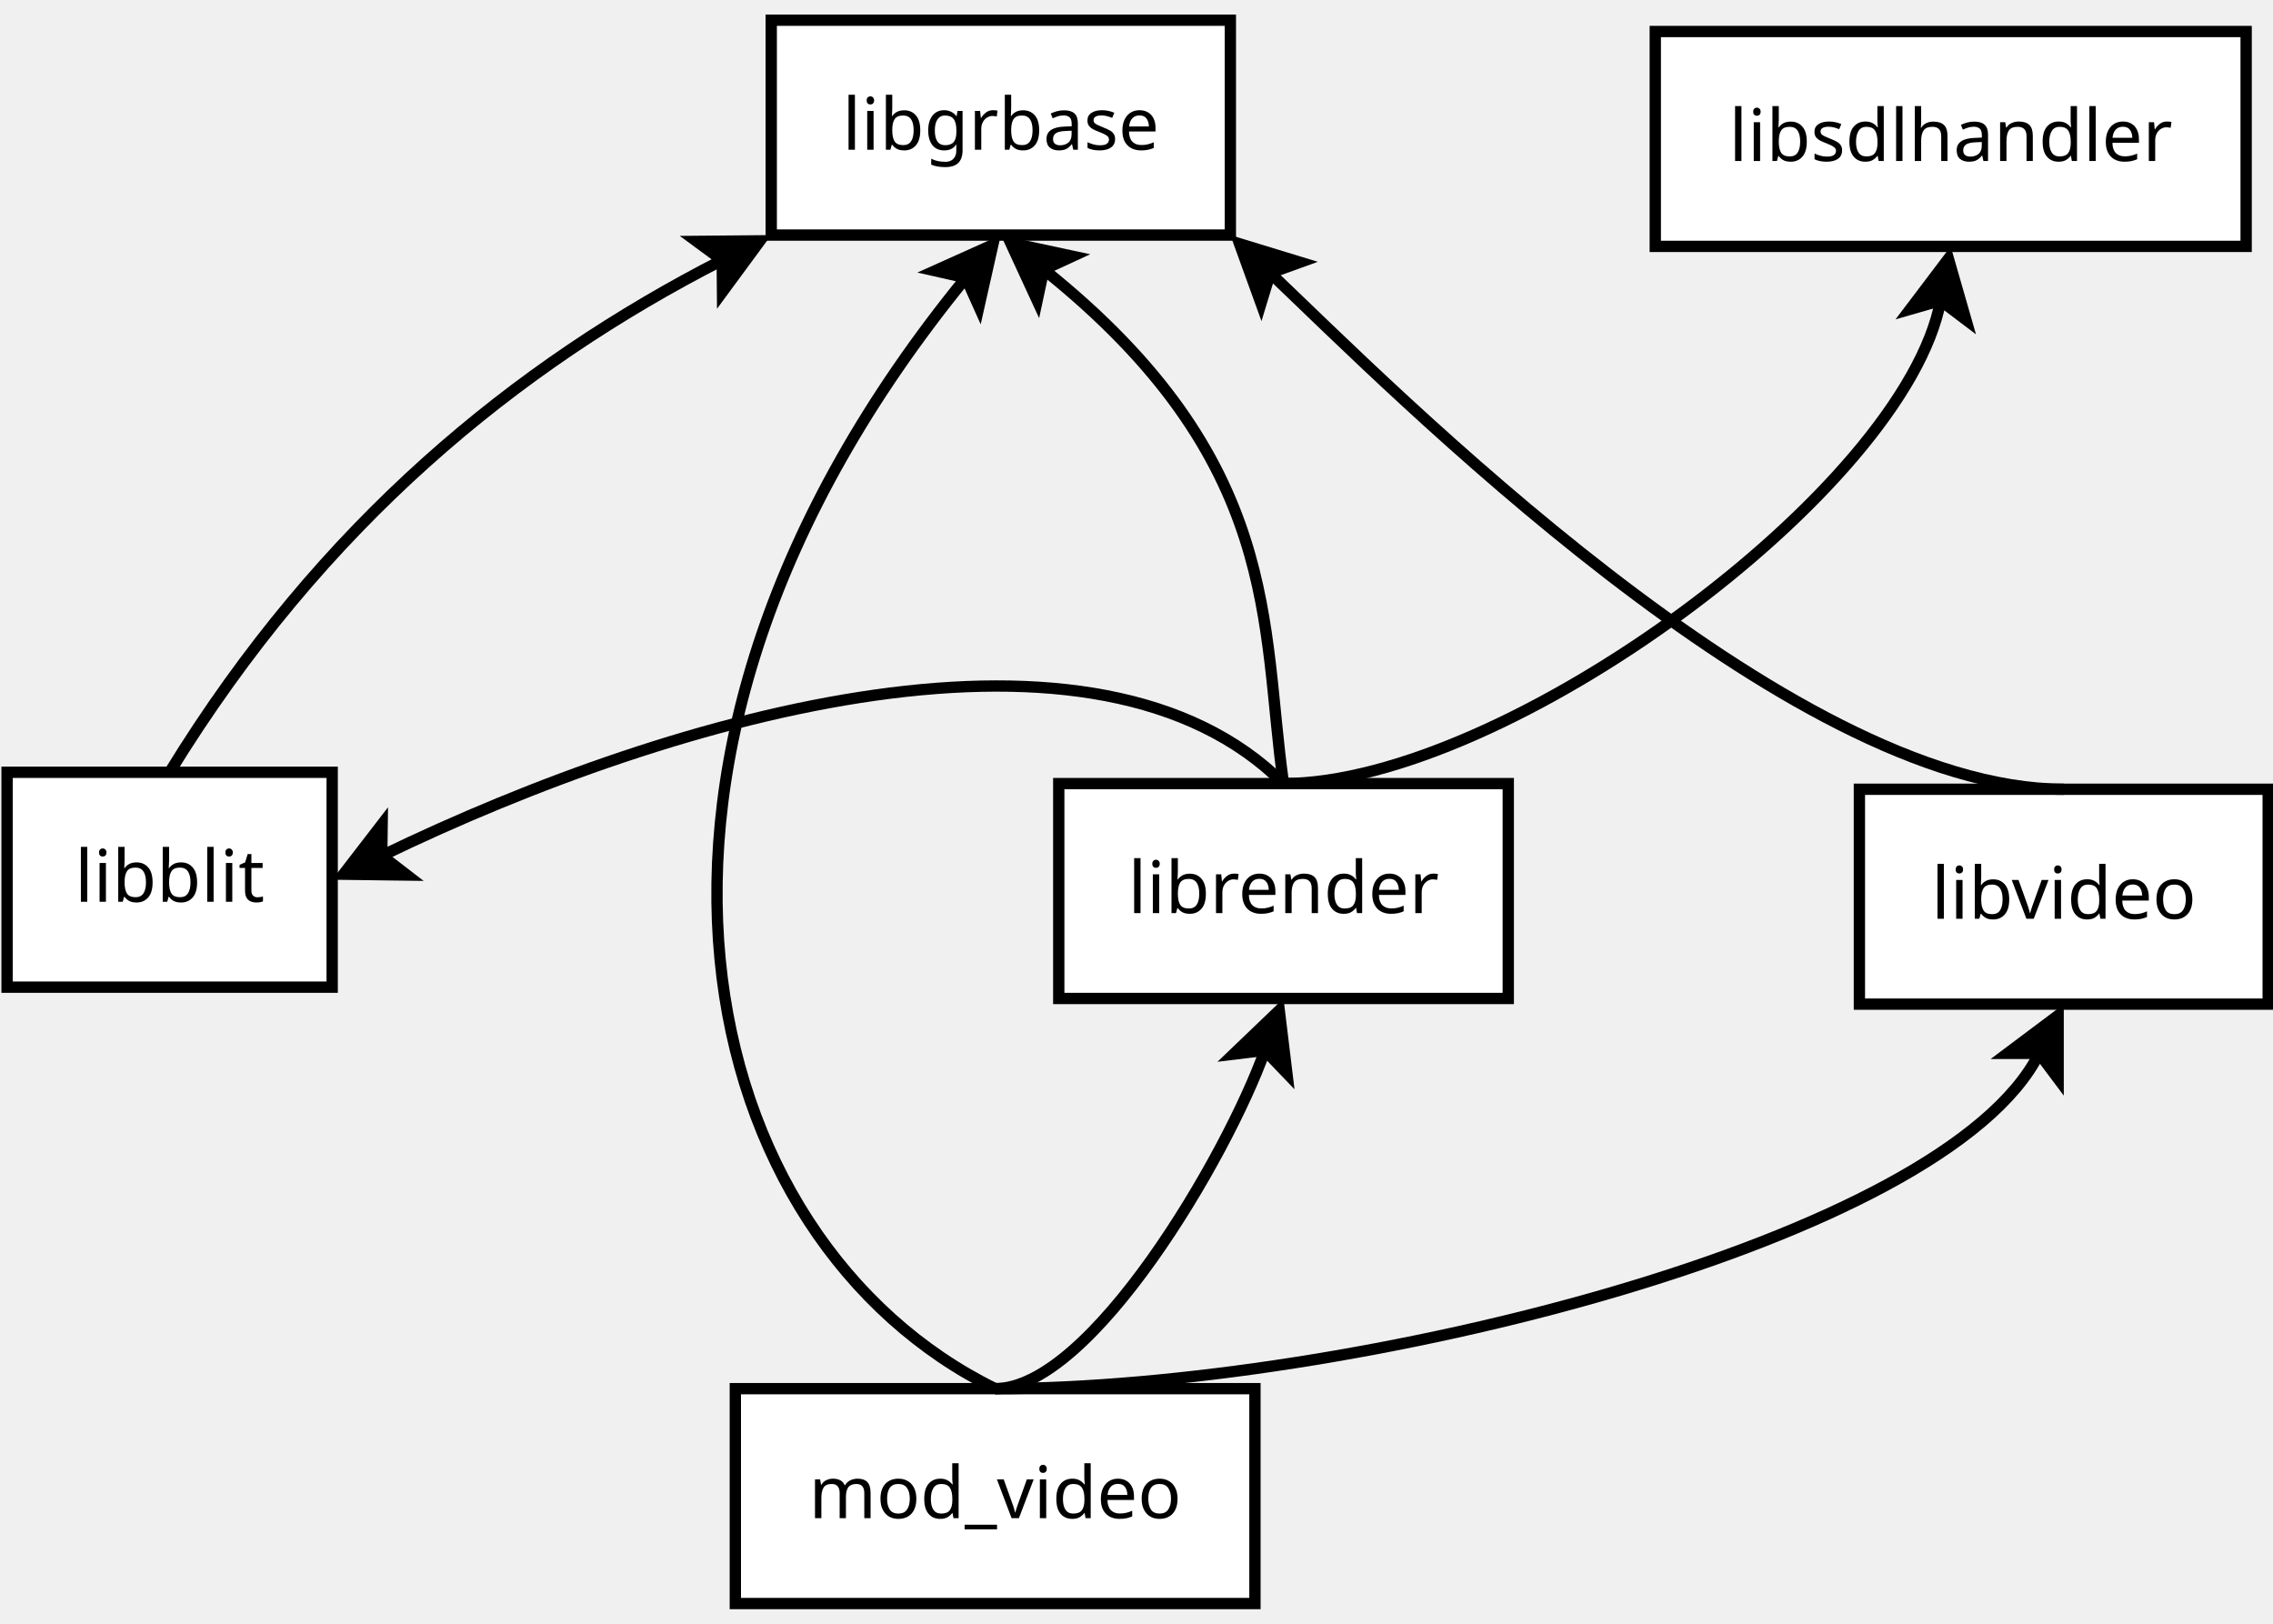
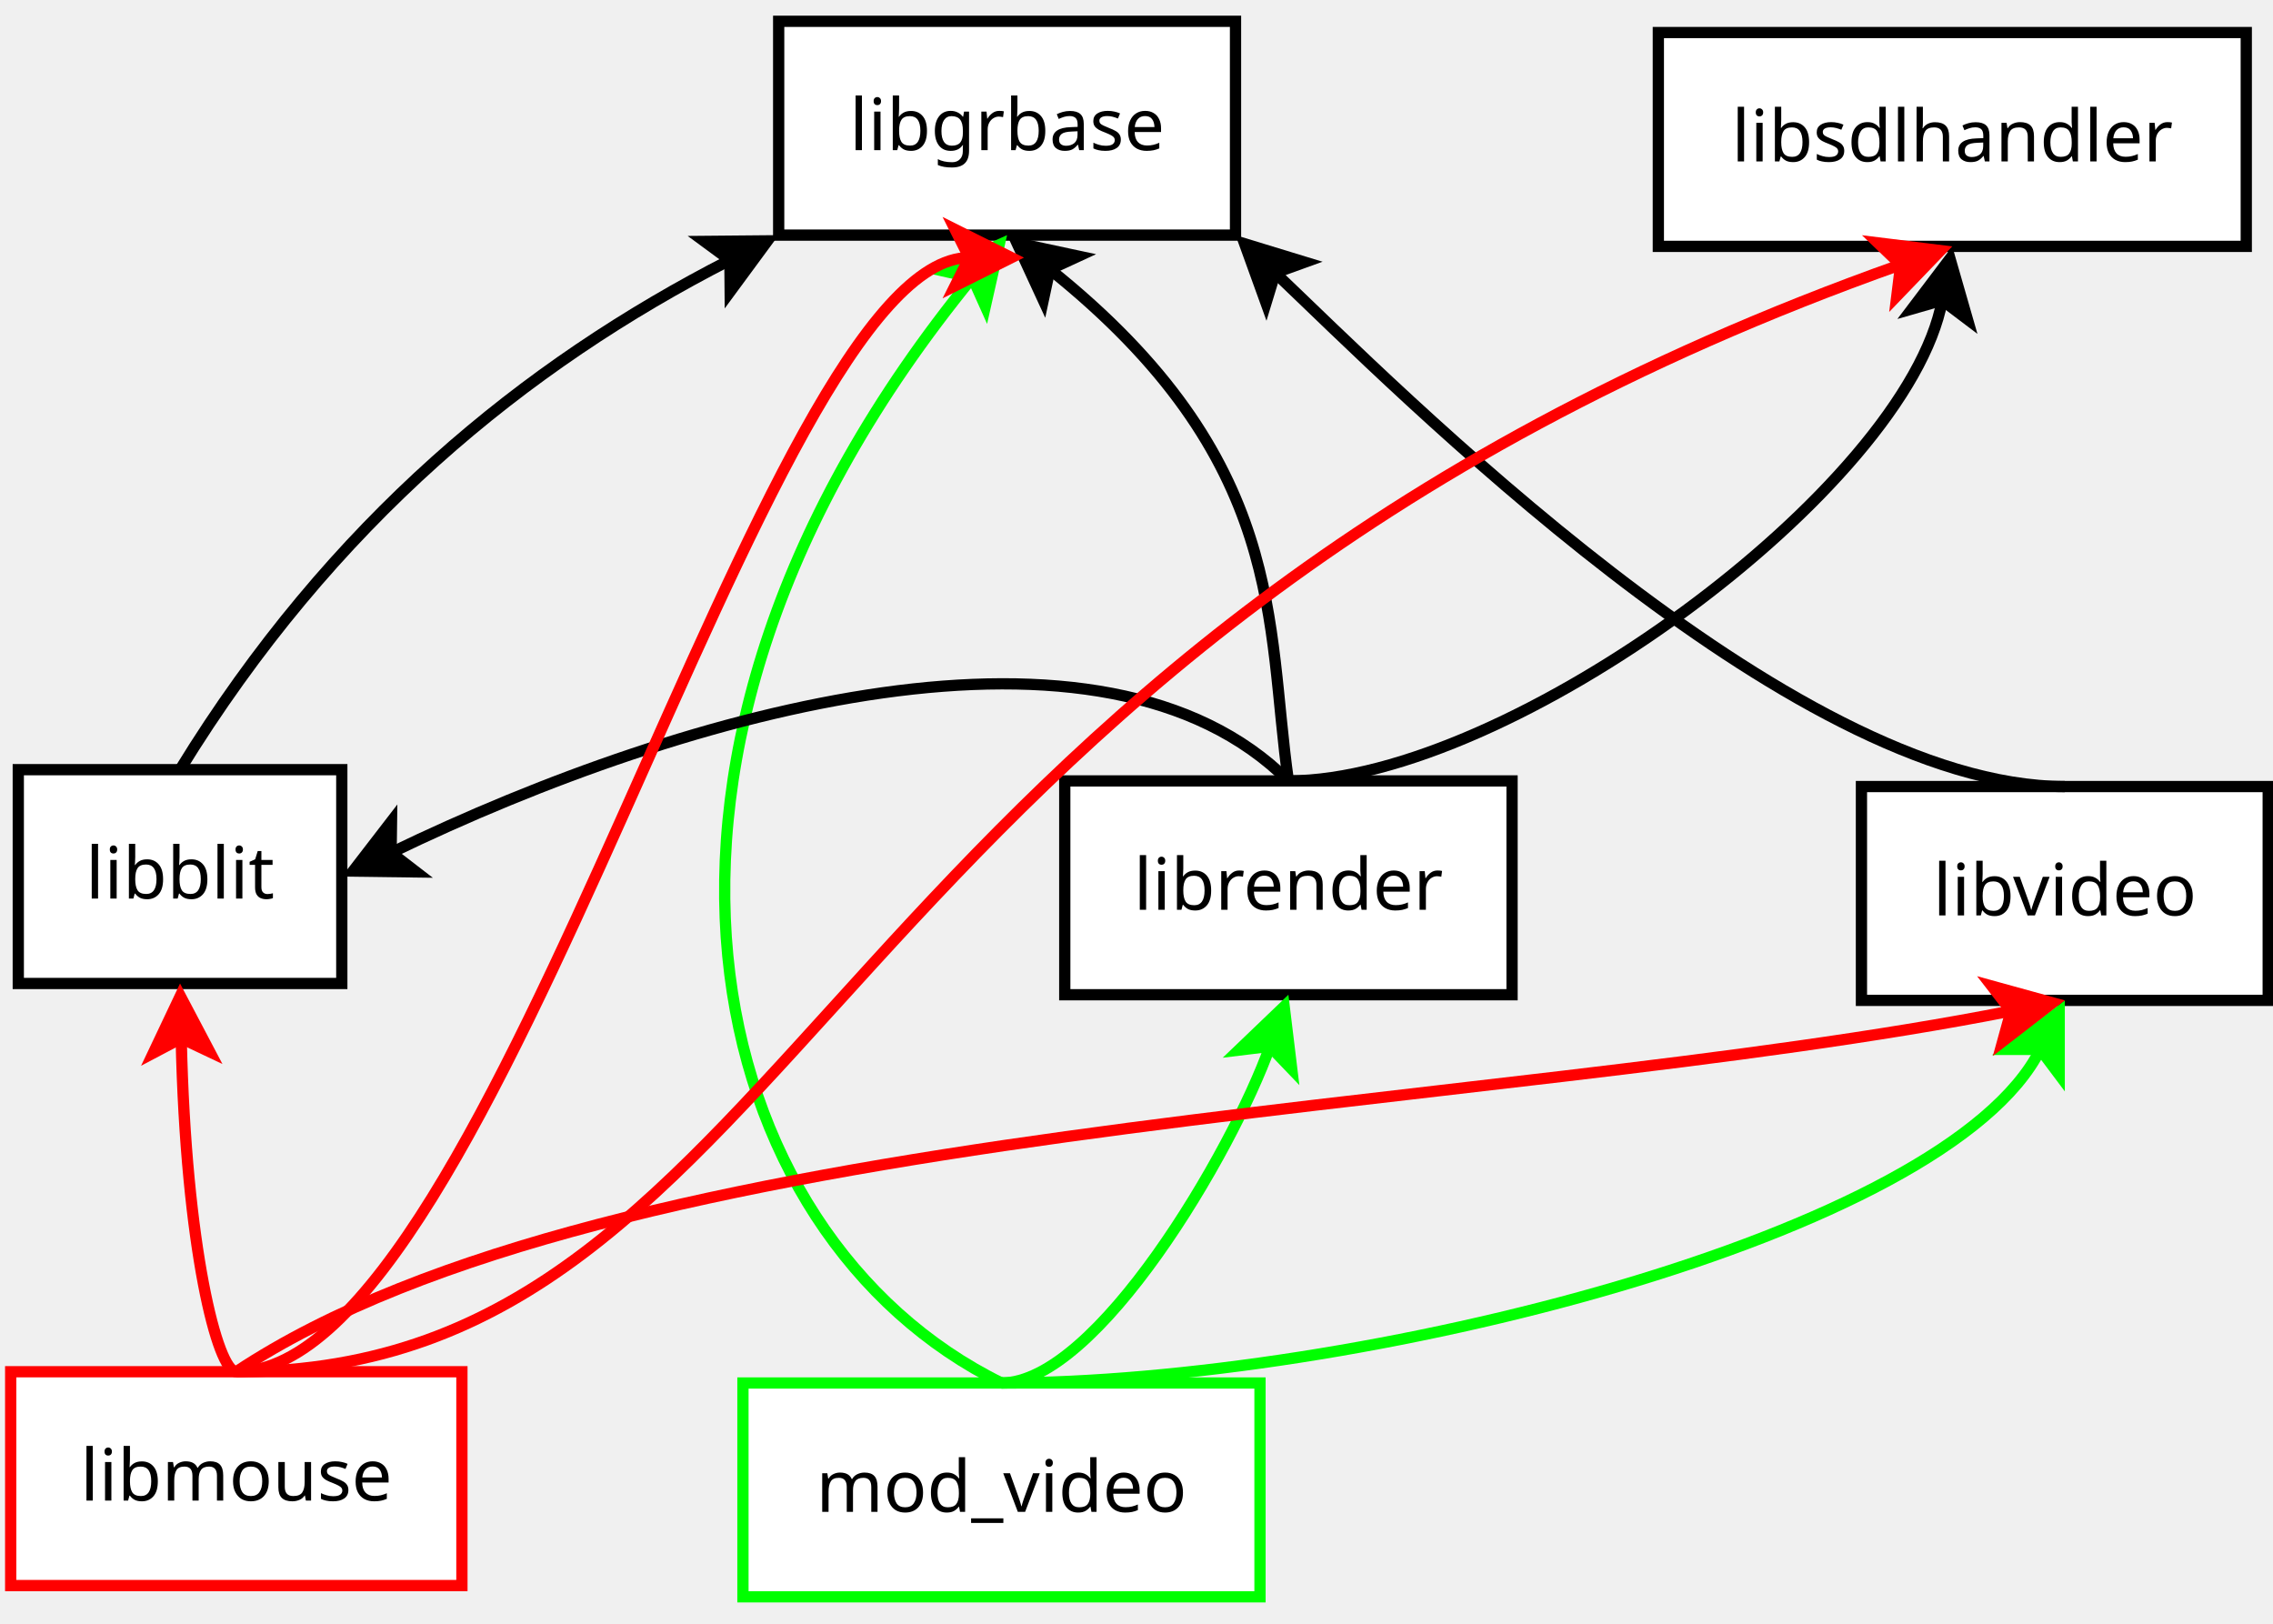
- <svg xmlns="http://www.w3.org/2000/svg" width="21cm" height="15cm" viewBox="283 59 402 282">
+ <svg xmlns="http://www.w3.org/2000/svg" width="21cm" height="15cm" viewBox="281 59 404 283">
  <g>
    <rect style="fill: #ffffff" x="419.4" y="60" width="81.2" height="38" />
    <rect style="fill: none; fill-opacity:0; stroke-width: 2; stroke: #000000" x="419.4" y="60" width="81.2" height="38" />
    <text style="fill: #000000;text-anchor:middle;font-size:12.8;font-family:sanserif;font-style:normal;font-weight:normal" x="460" y="82.9">
      <tspan x="460" y="82.9">libgrbase</tspan>
    </text>
  </g>
  <g>
    <rect style="fill: #ffffff" x="413.05" y="302" width="91.9" height="38" />
-     <rect style="fill: none; fill-opacity:0; stroke-width: 2; stroke: #000000" x="413.05" y="302" width="91.9" height="38" />
+     <rect style="fill: none; fill-opacity:0; stroke-width: 2; stroke: #00ff00" x="413.05" y="302" width="91.9" height="38" />
    <text style="fill: #000000;text-anchor:middle;font-size:12.8;font-family:sanserif;font-style:normal;font-weight:normal" x="459" y="324.9">
      <tspan x="459" y="324.9">mod_video</tspan>
    </text>
  </g>
  <g>
    <rect style="fill: #ffffff" x="470.25" y="195" width="79.5" height="38" />
    <rect style="fill: none; fill-opacity:0; stroke-width: 2; stroke: #000000" x="470.25" y="195" width="79.5" height="38" />
    <text style="fill: #000000;text-anchor:middle;font-size:12.8;font-family:sanserif;font-style:normal;font-weight:normal" x="510" y="217.9">
      <tspan x="510" y="217.9">librender</tspan>
    </text>
  </g>
  <g>
    <rect style="fill: #ffffff" x="611.85" y="196" width="72.3" height="38" />
    <rect style="fill: none; fill-opacity:0; stroke-width: 2; stroke: #000000" x="611.85" y="196" width="72.3" height="38" />
    <text style="fill: #000000;text-anchor:middle;font-size:12.8;font-family:sanserif;font-style:normal;font-weight:normal" x="648" y="218.9">
      <tspan x="648" y="218.9">libvideo</tspan>
    </text>
  </g>
  <g>
-     <path style="fill: none; fill-opacity:0; stroke-width: 2; stroke: #000000" d="M 459 302 C 406,276 384,191 453.839,105.539" />
-     <polygon style="fill: #000000" points="458.585,99.731 456.129,110.639 453.839,105.539 448.386,104.311 " />
-     <polygon style="fill: none; fill-opacity:0; stroke-width: 2; stroke: #000000" points="458.585,99.731 456.129,110.639 453.839,105.539 448.386,104.311 " />
+     <path style="fill: none; fill-opacity:0; stroke-width: 2; stroke: #00ff00" d="M 459 302 C 406,276 384,191 453.839,105.539" />
+     <polygon style="fill: #00ff00" points="458.585,99.731 456.129,110.639 453.839,105.539 448.386,104.311 " />
+     <polygon style="fill: none; fill-opacity:0; stroke-width: 2; stroke: #00ff00" points="458.585,99.731 456.129,110.639 453.839,105.539 448.386,104.311 " />
  </g>
  <g>
-     <path style="fill: none; fill-opacity:0; stroke-width: 2; stroke: #000000" d="M 459 302 C 475.932,302 500,261 506.725,242.169" />
-     <polygon style="fill: #000000" points="509.248,235.106 510.593,246.205 506.725,242.169 501.176,242.842 " />
-     <polygon style="fill: none; fill-opacity:0; stroke-width: 2; stroke: #000000" points="509.248,235.106 510.593,246.205 506.725,242.169 501.176,242.842 " />
+     <path style="fill: none; fill-opacity:0; stroke-width: 2; stroke: #00ff00" d="M 459 302 C 475.932,302 500,261 506.725,242.169" />
+     <polygon style="fill: #00ff00" points="509.248,235.106 510.593,246.205 506.725,242.169 501.176,242.842 " />
+     <polygon style="fill: none; fill-opacity:0; stroke-width: 2; stroke: #00ff00" points="509.248,235.106 510.593,246.205 506.725,242.169 501.176,242.842 " />
  </g>
  <g>
-     <path style="fill: none; fill-opacity:0; stroke-width: 2; stroke: #000000" d="M 459 302 C 521.748,302 627,276 643.646,242.708" />
-     <polygon style="fill: #000000" points="647,236 647,247.18 643.646,242.708 638.056,242.708 " />
-     <polygon style="fill: none; fill-opacity:0; stroke-width: 2; stroke: #000000" points="647,236 647,247.18 643.646,242.708 638.056,242.708 " />
+     <path style="fill: none; fill-opacity:0; stroke-width: 2; stroke: #00ff00" d="M 459 302 C 521.748,302 627,276 643.646,242.708" />
+     <polygon style="fill: #00ff00" points="647,236 647,247.18 643.646,242.708 638.056,242.708 " />
+     <polygon style="fill: none; fill-opacity:0; stroke-width: 2; stroke: #00ff00" points="647,236 647,247.18 643.646,242.708 638.056,242.708 " />
  </g>
  <g>
    <rect style="fill: #ffffff" x="575.75" y="62" width="104.5" height="38" />
    <rect style="fill: none; fill-opacity:0; stroke-width: 2; stroke: #000000" x="575.75" y="62" width="104.5" height="38" />
    <text style="fill: #000000;text-anchor:middle;font-size:12.8;font-family:sanserif;font-style:normal;font-weight:normal" x="628" y="84.9">
      <tspan x="628" y="84.9">libsdlhandler</tspan>
    </text>
  </g>
  <g>
    <rect style="fill: #ffffff" x="284.25" y="193" width="57.5" height="38" />
    <rect style="fill: none; fill-opacity:0; stroke-width: 2; stroke: #000000" x="284.25" y="193" width="57.5" height="38" />
    <text style="fill: #000000;text-anchor:middle;font-size:12.8;font-family:sanserif;font-style:normal;font-weight:normal" x="313" y="215.9">
      <tspan x="313" y="215.9">libblit</tspan>
    </text>
  </g>
  <g>
    <path style="fill: none; fill-opacity:0; stroke-width: 2; stroke: #000000" d="M 510 195 C 477,162 403.75,182 350.514,207.759" />
    <polygon style="fill: #000000" points="343.763,211.026 350.587,202.17 350.514,207.759 354.942,211.171 " />
    <polygon style="fill: none; fill-opacity:0; stroke-width: 2; stroke: #000000" points="343.763,211.026 350.587,202.17 350.514,207.759 354.942,211.171 " />
  </g>
  <g>
    <path style="fill: none; fill-opacity:0; stroke-width: 2; stroke: #000000" d="M 313 193 C 340,149 374.4,121 410.731,102.431" />
    <polygon style="fill: #000000" points="417.409,99.018 410.78,108.021 410.731,102.431 406.229,99.117 " />
    <polygon style="fill: none; fill-opacity:0; stroke-width: 2; stroke: #000000" points="417.409,99.018 410.78,108.021 410.731,102.431 406.229,99.117 " />
  </g>
  <g>
    <path style="fill: none; fill-opacity:0; stroke-width: 2; stroke: #000000" d="M 510 195 C 549.176,195 620,143 626.219,109.572" />
    <polygon style="fill: #000000" points="627.591,102.198 630.678,112.944 626.219,109.572 620.846,111.115 " />
    <polygon style="fill: none; fill-opacity:0; stroke-width: 2; stroke: #000000" points="627.591,102.198 630.678,112.944 626.219,109.572 620.846,111.115 " />
  </g>
  <g>
    <path style="fill: none; fill-opacity:0; stroke-width: 2; stroke: #000000" d="M 510 195 C 506,167 510,138 467.603,104.082" />
    <polygon style="fill: #000000" points="461.746,99.397 472.678,101.739 467.603,104.082 466.431,109.548 " />
    <polygon style="fill: none; fill-opacity:0; stroke-width: 2; stroke: #000000" points="461.746,99.397 472.678,101.739 467.603,104.082 466.431,109.548 " />
  </g>
  <g>
    <path style="fill: none; fill-opacity:0; stroke-width: 2; stroke: #000000" d="M 648 196 C 599.064,196 529,125 507.656,104.708" />
    <polygon style="fill: #000000" points="502.221,99.541 512.913,102.807 507.656,104.708 506.023,110.055 " />
    <polygon style="fill: none; fill-opacity:0; stroke-width: 2; stroke: #000000" points="502.221,99.541 512.913,102.807 507.656,104.708 506.023,110.055 " />
  </g>
+   <g>
+     <rect style="fill: #ffffff" x="282.9" y="300" width="80.2" height="38" />
+     <rect style="fill: none; fill-opacity:0; stroke-width: 2; stroke: #ff0000" x="282.9" y="300" width="80.2" height="38" />
+     <text style="fill: #000000;text-anchor:middle;font-size:12.8;font-family:sanserif;font-style:normal;font-weight:normal" x="323" y="322.9">
+       <tspan x="323" y="322.9">libmouse</tspan>
+     </text>
+   </g>
+   <g>
+     <path style="fill: none; fill-opacity:0; stroke-width: 2; stroke: #ff0000" d="M 323 300 C 369.48,300 416.52,102 453.264,102" />
+     <polygon style="fill: #ff0000" points="460.764,102 450.764,107 453.264,102 450.764,97 " />
+     <polygon style="fill: none; fill-opacity:0; stroke-width: 2; stroke: #ff0000" points="460.764,102 450.764,107 453.264,102 450.764,97 " />
+   </g>
+   <g>
+     <path style="fill: none; fill-opacity:0; stroke-width: 2; stroke: #ff0000" d="M 323 300 C 319.68,300 314,278 313.207,240.734" />
+     <polygon style="fill: #ff0000" points="313.048,233.236 318.259,243.127 313.207,240.734 308.261,243.34 " />
+     <polygon style="fill: none; fill-opacity:0; stroke-width: 2; stroke: #ff0000" points="313.048,233.236 318.259,243.127 313.207,240.734 308.261,243.34 " />
+   </g>
+   <g>
+     <path style="fill: none; fill-opacity:0; stroke-width: 2; stroke: #ff0000" d="M 323 300 C 424.26,300 425,172 618.824,103.255" />
+     <polygon style="fill: #ff0000" points="625.893,100.747 618.139,108.803 618.824,103.255 614.796,99.378 " />
+     <polygon style="fill: none; fill-opacity:0; stroke-width: 2; stroke: #ff0000" points="625.893,100.747 618.139,108.803 618.824,103.255 614.796,99.378 " />
+   </g>
+   <g>
+     <path style="fill: none; fill-opacity:0; stroke-width: 2; stroke: #ff0000" d="M 323 300 C 390,255.5 544,254.5 638.448,235.883" />
+     <polygon style="fill: #ff0000" points="645.806,234.432 636.962,241.272 638.448,235.883 635.028,231.461 " />
+     <polygon style="fill: none; fill-opacity:0; stroke-width: 2; stroke: #ff0000" points="645.806,234.432 636.962,241.272 638.448,235.883 635.028,231.461 " />
+   </g>
</svg>
